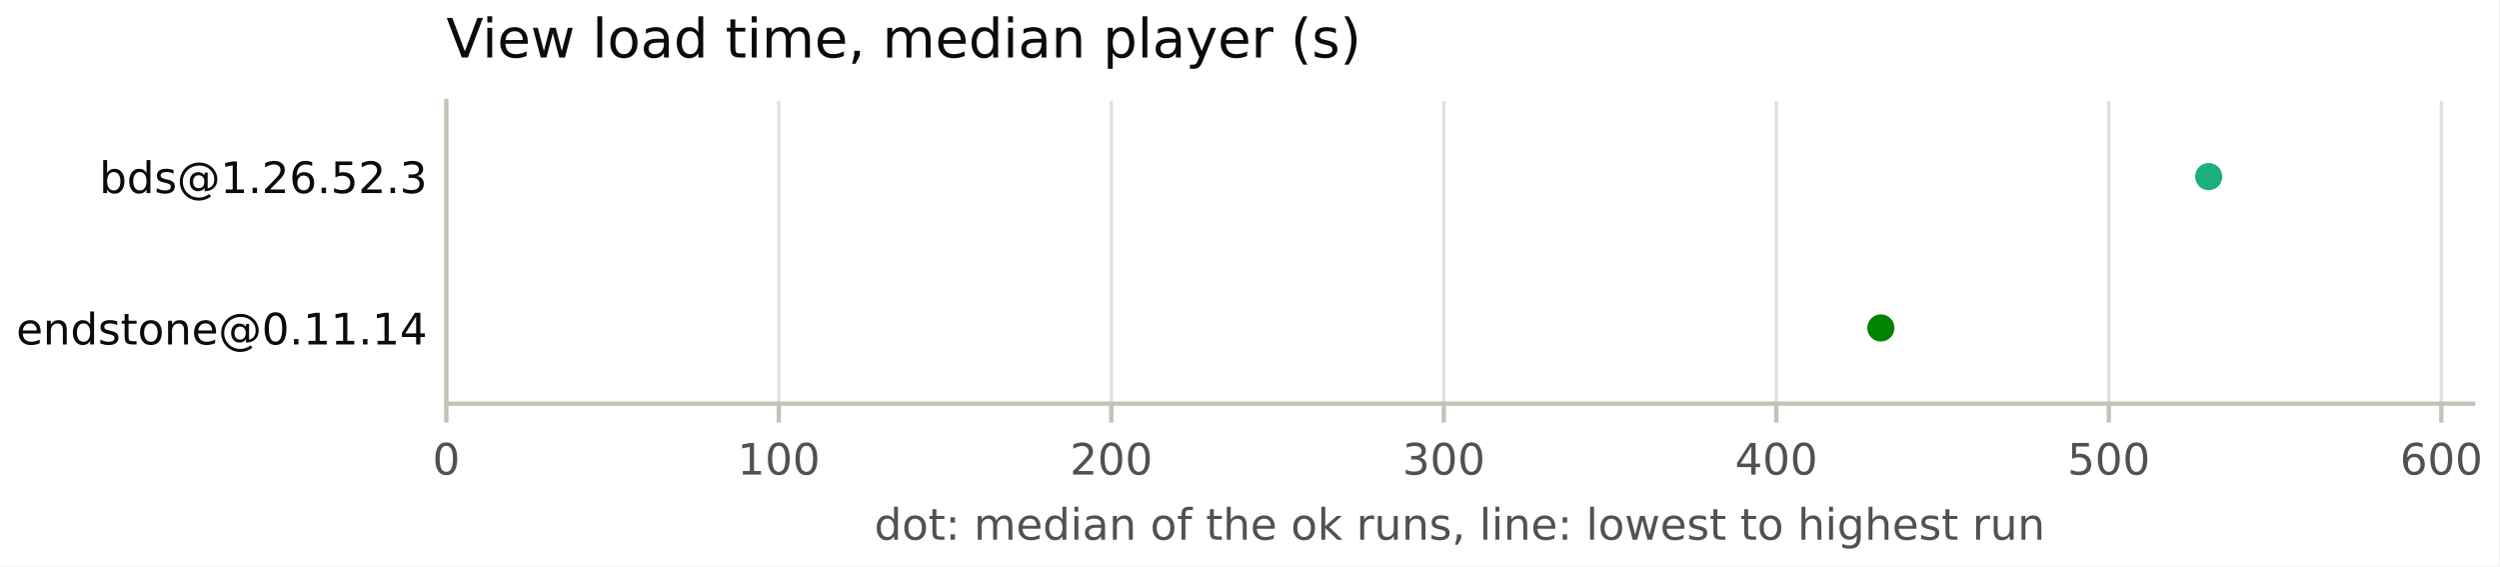
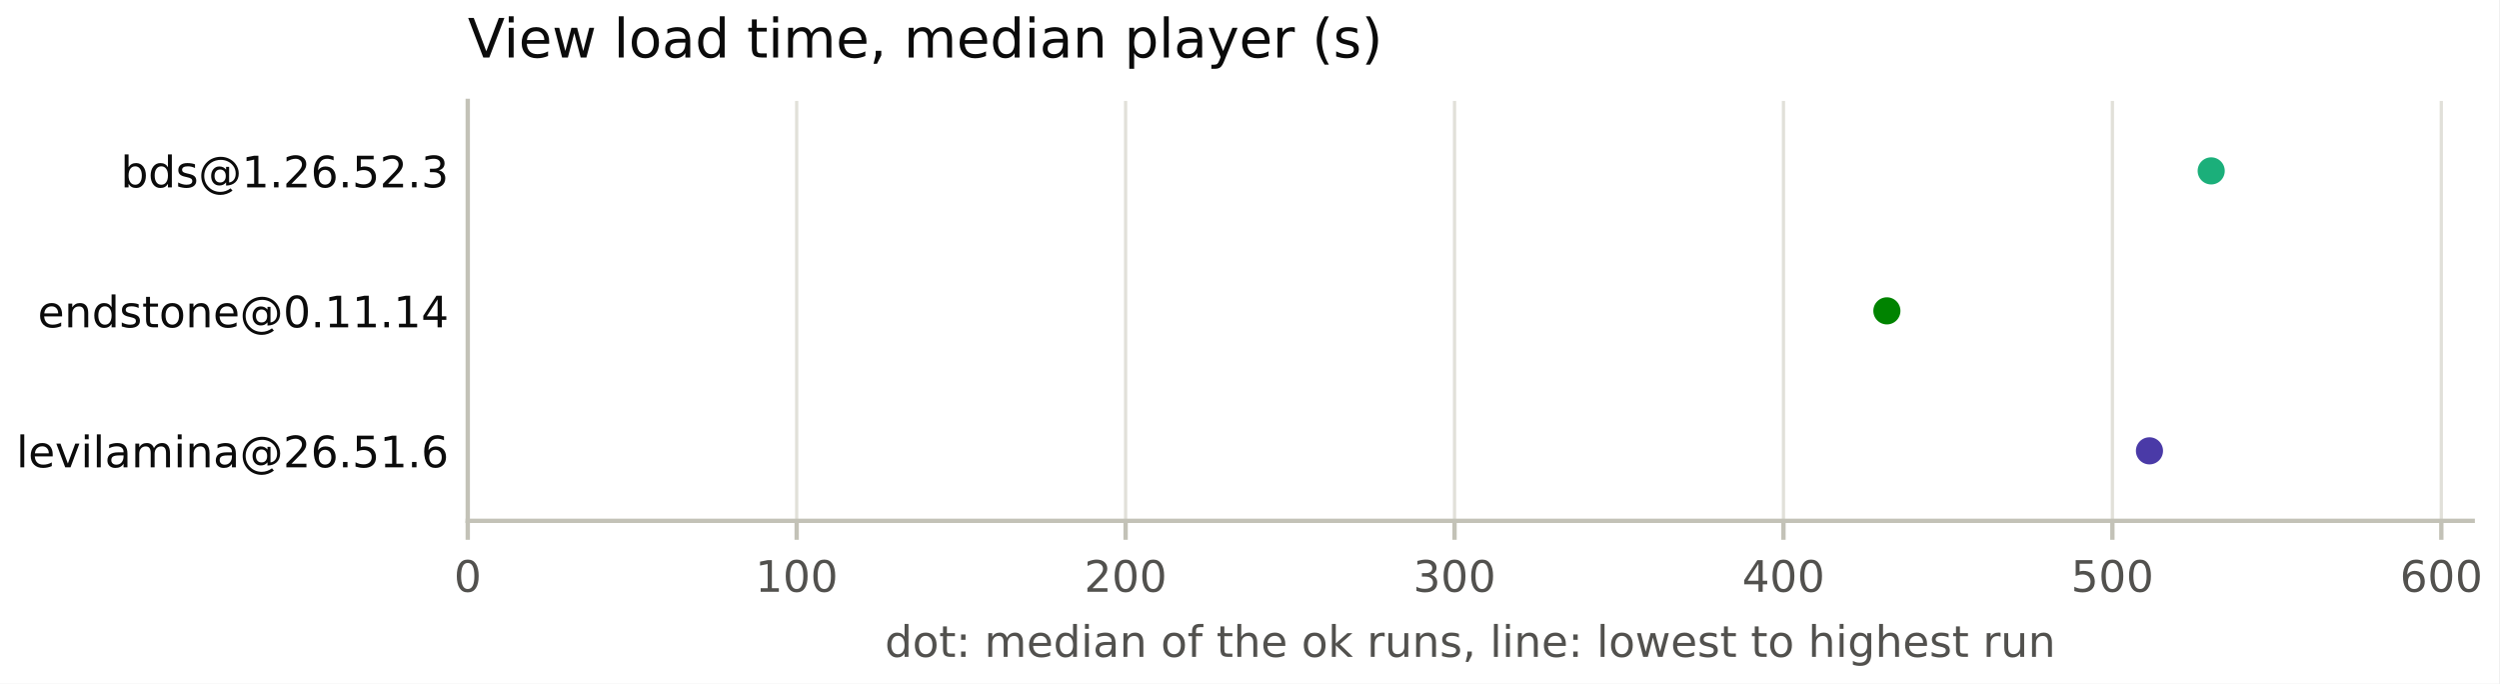
- <svg xmlns="http://www.w3.org/2000/svg" xmlns:xlink="http://www.w3.org/1999/xlink" width="460.8pt" height="104.4pt" viewBox="0 0 460.8 104.4" version="1.1">
+ <svg xmlns="http://www.w3.org/2000/svg" xmlns:xlink="http://www.w3.org/1999/xlink" width="460.8pt" height="126pt" viewBox="0 0 460.8 126" version="1.1">
  <defs>
    <style type="text/css">*{stroke-linejoin: round; stroke-linecap: butt}</style>
  </defs>
  <g id="figure_1">
    <g id="patch_1">
-       <path d="M 0 104.4  L 460.8 104.4  L 460.8 0  L 0 0  z " style="fill: #ffffff" />
+       <path d="M 0 126  L 460.8 126  L 460.8 0  L 0 0  z " style="fill: #ffffff" />
    </g>
    <g id="axes_1">
      <g id="patch_2">
-         <path d="M 82.298 74.399  L 456.016 74.399  L 456.016 18.599  L 82.298 18.599  z " style="fill: #ffffff" />
+         <path d="M 86.25 95.999  L 455.954 95.999  L 455.954 18.599  L 86.25 18.599  z " style="fill: #ffffff" />
      </g>
      <g id="matplotlib.axis_1">
        <g id="xtick_1">
          <g id="line2d_1">
-             <path d="M 82.298 74.399  L 82.298 18.599  " clip-path="url(#p7b4817f19c)" style="fill: none; stroke: #e1e0d9; stroke-width: 0.6; stroke-linecap: square" />
+             <path d="M 86.25 95.999  L 86.25 18.599  " clip-path="url(#pdea20d0047)" style="fill: none; stroke: #e1e0d9; stroke-width: 0.6; stroke-linecap: square" />
          </g>
          <g id="line2d_2">
            <defs>
-               <path id="m34ba4393cf" d="M 0 0  L 0 3.5  " style="stroke: #c3c2b7; stroke-width: 0.8" />
+               <path id="m05ff8494df" d="M 0 0  L 0 3.5  " style="stroke: #c3c2b7; stroke-width: 0.8" />
            </defs>
            <g>
-               <use xlink:href="#m34ba4393cf" x="82.298" y="74.399" style="fill: #c3c2b7; stroke: #c3c2b7; stroke-width: 0.8" />
+               <use xlink:href="#m05ff8494df" x="86.25" y="95.999" style="fill: #c3c2b7; stroke: #c3c2b7; stroke-width: 0.8" />
            </g>
          </g>
          <g id="text_1">
-             <g style="fill: #52514e" transform="translate(79.75274 87.47726) scale(0.08 -0.08)">
+             <g style="fill: #52514e" transform="translate(83.70524 109.0773) scale(0.08 -0.08)">
              <defs>
                <path id="DejaVuSans-13" d="M 2034 4250  Q 1547 4250 1301 3770  Q 1056 3291 1056 2328  Q 1056 1369 1301 889  Q 1547 409 2034 409  Q 2525 409 2770 889  Q 3016 1369 3016 2328  Q 3016 3291 2770 3770  Q 2525 4250 2034 4250  z M 2034 4750  Q 2819 4750 3233 4129  Q 3647 3509 3647 2328  Q 3647 1150 3233 529  Q 2819 -91 2034 -91  Q 1250 -91 836 529  Q 422 1150 422 2328  Q 422 3509 836 4129  Q 1250 4750 2034 4750  z " transform="scale(0.015625)" />
              </defs>
              <use xlink:href="#DejaVuSans-13" />
            </g>
          </g>
        </g>
        <g id="xtick_2">
          <g id="line2d_3">
-             <path d="M 143.609 74.399  L 143.609 18.599  " clip-path="url(#p7b4817f19c)" style="fill: none; stroke: #e1e0d9; stroke-width: 0.6; stroke-linecap: square" />
+             <path d="M 146.903 95.999  L 146.903 18.599  " clip-path="url(#pdea20d0047)" style="fill: none; stroke: #e1e0d9; stroke-width: 0.6; stroke-linecap: square" />
          </g>
          <g id="line2d_4">
            <g>
-               <use xlink:href="#m34ba4393cf" x="143.609" y="74.399" style="fill: #c3c2b7; stroke: #c3c2b7; stroke-width: 0.8" />
+               <use xlink:href="#m05ff8494df" x="146.903" y="95.999" style="fill: #c3c2b7; stroke: #c3c2b7; stroke-width: 0.8" />
            </g>
          </g>
          <g id="text_2">
-             <g style="fill: #52514e" transform="translate(135.9739 87.47726) scale(0.08 -0.08)">
+             <g style="fill: #52514e" transform="translate(139.2677 109.0773) scale(0.08 -0.08)">
              <defs>
                <path id="DejaVuSans-14" d="M 794 531  L 1825 531  L 1825 4091  L 703 3866  L 703 4441  L 1819 4666  L 2450 4666  L 2450 531  L 3481 531  L 3481 0  L 794 0  L 794 531  z " transform="scale(0.015625)" />
              </defs>
              <use xlink:href="#DejaVuSans-14" />
              <use xlink:href="#DejaVuSans-13" transform="translate(63.625 0)" />
              <use xlink:href="#DejaVuSans-13" transform="translate(127.25 0)" />
            </g>
          </g>
        </g>
        <g id="xtick_3">
          <g id="line2d_5">
-             <path d="M 204.92 74.399  L 204.92 18.599  " clip-path="url(#p7b4817f19c)" style="fill: none; stroke: #e1e0d9; stroke-width: 0.6; stroke-linecap: square" />
+             <path d="M 207.555 95.999  L 207.555 18.599  " clip-path="url(#pdea20d0047)" style="fill: none; stroke: #e1e0d9; stroke-width: 0.6; stroke-linecap: square" />
          </g>
          <g id="line2d_6">
            <g>
-               <use xlink:href="#m34ba4393cf" x="204.92" y="74.399" style="fill: #c3c2b7; stroke: #c3c2b7; stroke-width: 0.8" />
+               <use xlink:href="#m05ff8494df" x="207.555" y="95.999" style="fill: #c3c2b7; stroke: #c3c2b7; stroke-width: 0.8" />
            </g>
          </g>
          <g id="text_3">
-             <g style="fill: #52514e" transform="translate(197.2851 87.47726) scale(0.08 -0.08)">
+             <g style="fill: #52514e" transform="translate(199.9202 109.0773) scale(0.08 -0.08)">
              <defs>
                <path id="DejaVuSans-15" d="M 1228 531  L 3431 531  L 3431 0  L 469 0  L 469 531  Q 828 903 1448 1529  Q 2069 2156 2228 2338  Q 2531 2678 2651 2914  Q 2772 3150 2772 3378  Q 2772 3750 2511 3984  Q 2250 4219 1831 4219  Q 1534 4219 1204 4116  Q 875 4013 500 3803  L 500 4441  Q 881 4594 1212 4672  Q 1544 4750 1819 4750  Q 2544 4750 2975 4387  Q 3406 4025 3406 3419  Q 3406 3131 3298 2873  Q 3191 2616 2906 2266  Q 2828 2175 2409 1742  Q 1991 1309 1228 531  z " transform="scale(0.015625)" />
              </defs>
              <use xlink:href="#DejaVuSans-15" />
              <use xlink:href="#DejaVuSans-13" transform="translate(63.625 0)" />
              <use xlink:href="#DejaVuSans-13" transform="translate(127.25 0)" />
            </g>
          </g>
        </g>
        <g id="xtick_4">
          <g id="line2d_7">
-             <path d="M 266.231 74.399  L 266.231 18.599  " clip-path="url(#p7b4817f19c)" style="fill: none; stroke: #e1e0d9; stroke-width: 0.6; stroke-linecap: square" />
+             <path d="M 268.208 95.999  L 268.208 18.599  " clip-path="url(#pdea20d0047)" style="fill: none; stroke: #e1e0d9; stroke-width: 0.6; stroke-linecap: square" />
          </g>
          <g id="line2d_8">
            <g>
-               <use xlink:href="#m34ba4393cf" x="266.231" y="74.399" style="fill: #c3c2b7; stroke: #c3c2b7; stroke-width: 0.8" />
+               <use xlink:href="#m05ff8494df" x="268.208" y="95.999" style="fill: #c3c2b7; stroke: #c3c2b7; stroke-width: 0.8" />
            </g>
          </g>
          <g id="text_4">
-             <g style="fill: #52514e" transform="translate(258.5963 87.47726) scale(0.08 -0.08)">
+             <g style="fill: #52514e" transform="translate(260.5727 109.0773) scale(0.08 -0.08)">
              <defs>
                <path id="DejaVuSans-16" d="M 2597 2516  Q 3050 2419 3304 2112  Q 3559 1806 3559 1356  Q 3559 666 3084 287  Q 2609 -91 1734 -91  Q 1441 -91 1130 -33  Q 819 25 488 141  L 488 750  Q 750 597 1062 519  Q 1375 441 1716 441  Q 2309 441 2620 675  Q 2931 909 2931 1356  Q 2931 1769 2642 2001  Q 2353 2234 1838 2234  L 1294 2234  L 1294 2753  L 1863 2753  Q 2328 2753 2575 2939  Q 2822 3125 2822 3475  Q 2822 3834 2567 4026  Q 2313 4219 1838 4219  Q 1578 4219 1281 4162  Q 984 4106 628 3988  L 628 4550  Q 988 4650 1302 4700  Q 1616 4750 1894 4750  Q 2613 4750 3031 4423  Q 3450 4097 3450 3541  Q 3450 3153 3228 2886  Q 3006 2619 2597 2516  z " transform="scale(0.015625)" />
              </defs>
              <use xlink:href="#DejaVuSans-16" />
              <use xlink:href="#DejaVuSans-13" transform="translate(63.625 0)" />
              <use xlink:href="#DejaVuSans-13" transform="translate(127.25 0)" />
            </g>
          </g>
        </g>
        <g id="xtick_5">
          <g id="line2d_9">
-             <path d="M 327.543 74.399  L 327.543 18.599  " clip-path="url(#p7b4817f19c)" style="fill: none; stroke: #e1e0d9; stroke-width: 0.6; stroke-linecap: square" />
+             <path d="M 328.86 95.999  L 328.86 18.599  " clip-path="url(#pdea20d0047)" style="fill: none; stroke: #e1e0d9; stroke-width: 0.6; stroke-linecap: square" />
          </g>
          <g id="line2d_10">
            <g>
-               <use xlink:href="#m34ba4393cf" x="327.543" y="74.399" style="fill: #c3c2b7; stroke: #c3c2b7; stroke-width: 0.8" />
+               <use xlink:href="#m05ff8494df" x="328.86" y="95.999" style="fill: #c3c2b7; stroke: #c3c2b7; stroke-width: 0.8" />
            </g>
          </g>
          <g id="text_5">
-             <g style="fill: #52514e" transform="translate(319.9075 87.47726) scale(0.08 -0.08)">
+             <g style="fill: #52514e" transform="translate(321.2251 109.0773) scale(0.08 -0.08)">
              <defs>
                <path id="DejaVuSans-17" d="M 2419 4116  L 825 1625  L 2419 1625  L 2419 4116  z M 2253 4666  L 3047 4666  L 3047 1625  L 3713 1625  L 3713 1100  L 3047 1100  L 3047 0  L 2419 0  L 2419 1100  L 313 1100  L 313 1709  L 2253 4666  z " transform="scale(0.015625)" />
              </defs>
              <use xlink:href="#DejaVuSans-17" />
              <use xlink:href="#DejaVuSans-13" transform="translate(63.625 0)" />
              <use xlink:href="#DejaVuSans-13" transform="translate(127.25 0)" />
            </g>
          </g>
        </g>
        <g id="xtick_6">
          <g id="line2d_11">
-             <path d="M 388.854 74.399  L 388.854 18.599  " clip-path="url(#p7b4817f19c)" style="fill: none; stroke: #e1e0d9; stroke-width: 0.6; stroke-linecap: square" />
+             <path d="M 389.513 95.999  L 389.513 18.599  " clip-path="url(#pdea20d0047)" style="fill: none; stroke: #e1e0d9; stroke-width: 0.6; stroke-linecap: square" />
          </g>
          <g id="line2d_12">
            <g>
-               <use xlink:href="#m34ba4393cf" x="388.854" y="74.399" style="fill: #c3c2b7; stroke: #c3c2b7; stroke-width: 0.8" />
+               <use xlink:href="#m05ff8494df" x="389.513" y="95.999" style="fill: #c3c2b7; stroke: #c3c2b7; stroke-width: 0.8" />
            </g>
          </g>
          <g id="text_6">
-             <g style="fill: #52514e" transform="translate(381.2187 87.47726) scale(0.08 -0.08)">
+             <g style="fill: #52514e" transform="translate(381.8776 109.0773) scale(0.08 -0.08)">
              <defs>
                <path id="DejaVuSans-18" d="M 691 4666  L 3169 4666  L 3169 4134  L 1269 4134  L 1269 2991  Q 1406 3038 1543 3061  Q 1681 3084 1819 3084  Q 2600 3084 3056 2656  Q 3513 2228 3513 1497  Q 3513 744 3044 326  Q 2575 -91 1722 -91  Q 1428 -91 1123 -41  Q 819 9 494 109  L 494 744  Q 775 591 1075 516  Q 1375 441 1709 441  Q 2250 441 2565 725  Q 2881 1009 2881 1497  Q 2881 1984 2565 2268  Q 2250 2553 1709 2553  Q 1456 2553 1204 2497  Q 953 2441 691 2322  L 691 4666  z " transform="scale(0.015625)" />
              </defs>
              <use xlink:href="#DejaVuSans-18" />
              <use xlink:href="#DejaVuSans-13" transform="translate(63.625 0)" />
              <use xlink:href="#DejaVuSans-13" transform="translate(127.25 0)" />
            </g>
          </g>
        </g>
        <g id="xtick_7">
          <g id="line2d_13">
-             <path d="M 450.165 74.399  L 450.165 18.599  " clip-path="url(#p7b4817f19c)" style="fill: none; stroke: #e1e0d9; stroke-width: 0.6; stroke-linecap: square" />
+             <path d="M 450.165 95.999  L 450.165 18.599  " clip-path="url(#pdea20d0047)" style="fill: none; stroke: #e1e0d9; stroke-width: 0.6; stroke-linecap: square" />
          </g>
          <g id="line2d_14">
            <g>
-               <use xlink:href="#m34ba4393cf" x="450.165" y="74.399" style="fill: #c3c2b7; stroke: #c3c2b7; stroke-width: 0.8" />
+               <use xlink:href="#m05ff8494df" x="450.165" y="95.999" style="fill: #c3c2b7; stroke: #c3c2b7; stroke-width: 0.8" />
            </g>
          </g>
          <g id="text_7">
-             <g style="fill: #52514e" transform="translate(442.5299 87.47726) scale(0.08 -0.08)">
+             <g style="fill: #52514e" transform="translate(442.5301 109.0773) scale(0.08 -0.08)">
              <defs>
                <path id="DejaVuSans-19" d="M 2113 2584  Q 1688 2584 1439 2293  Q 1191 2003 1191 1497  Q 1191 994 1439 701  Q 1688 409 2113 409  Q 2538 409 2786 701  Q 3034 994 3034 1497  Q 3034 2003 2786 2293  Q 2538 2584 2113 2584  z M 3366 4563  L 3366 3988  Q 3128 4100 2886 4159  Q 2644 4219 2406 4219  Q 1781 4219 1451 3797  Q 1122 3375 1075 2522  Q 1259 2794 1537 2939  Q 1816 3084 2150 3084  Q 2853 3084 3261 2657  Q 3669 2231 3669 1497  Q 3669 778 3244 343  Q 2819 -91 2113 -91  Q 1303 -91 875 529  Q 447 1150 447 2328  Q 447 3434 972 4092  Q 1497 4750 2381 4750  Q 2619 4750 2861 4703  Q 3103 4656 3366 4563  z " transform="scale(0.015625)" />
              </defs>
              <use xlink:href="#DejaVuSans-19" />
              <use xlink:href="#DejaVuSans-13" transform="translate(63.625 0)" />
              <use xlink:href="#DejaVuSans-13" transform="translate(127.25 0)" />
            </g>
          </g>
        </g>
        <g id="text_8">
-           <g style="fill: #52514e" transform="translate(161.2214 99.47789) scale(0.08 -0.08)">
+           <g style="fill: #52514e" transform="translate(163.1663 121.0779) scale(0.08 -0.08)">
            <defs>
              <path id="DejaVuSans-47" d="M 2906 2969  L 2906 4863  L 3481 4863  L 3481 0  L 2906 0  L 2906 525  Q 2725 213 2448 61  Q 2172 -91 1784 -91  Q 1150 -91 751 415  Q 353 922 353 1747  Q 353 2572 751 3078  Q 1150 3584 1784 3584  Q 2172 3584 2448 3432  Q 2725 3281 2906 2969  z M 947 1747  Q 947 1113 1208 752  Q 1469 391 1925 391  Q 2381 391 2643 752  Q 2906 1113 2906 1747  Q 2906 2381 2643 2742  Q 2381 3103 1925 3103  Q 1469 3103 1208 2742  Q 947 2381 947 1747  z " transform="scale(0.015625)" />
              <path id="DejaVuSans-52" d="M 1959 3097  Q 1497 3097 1228 2736  Q 959 2375 959 1747  Q 959 1119 1226 758  Q 1494 397 1959 397  Q 2419 397 2687 759  Q 2956 1122 2956 1747  Q 2956 2369 2687 2733  Q 2419 3097 1959 3097  z M 1959 3584  Q 2709 3584 3137 3096  Q 3566 2609 3566 1747  Q 3566 888 3137 398  Q 2709 -91 1959 -91  Q 1206 -91 779 398  Q 353 888 353 1747  Q 353 2609 779 3096  Q 1206 3584 1959 3584  z " transform="scale(0.015625)" />
              <path id="DejaVuSans-57" d="M 1172 4494  L 1172 3500  L 2356 3500  L 2356 3053  L 1172 3053  L 1172 1153  Q 1172 725 1289 603  Q 1406 481 1766 481  L 2356 481  L 2356 0  L 1766 0  Q 1100 0 847 248  Q 594 497 594 1153  L 594 3053  L 172 3053  L 172 3500  L 594 3500  L 594 4494  L 1172 4494  z " transform="scale(0.015625)" />
              <path id="DejaVuSans-1d" d="M 750 794  L 1409 794  L 1409 0  L 750 0  L 750 794  z M 750 3309  L 1409 3309  L 1409 2516  L 750 2516  L 750 3309  z " transform="scale(0.015625)" />
              <path id="DejaVuSans-3" transform="scale(0.015625)" />
              <path id="DejaVuSans-50" d="M 3328 2828  Q 3544 3216 3844 3400  Q 4144 3584 4550 3584  Q 5097 3584 5394 3201  Q 5691 2819 5691 2113  L 5691 0  L 5113 0  L 5113 2094  Q 5113 2597 4934 2840  Q 4756 3084 4391 3084  Q 3944 3084 3684 2787  Q 3425 2491 3425 1978  L 3425 0  L 2847 0  L 2847 2094  Q 2847 2600 2669 2842  Q 2491 3084 2119 3084  Q 1678 3084 1418 2786  Q 1159 2488 1159 1978  L 1159 0  L 581 0  L 581 3500  L 1159 3500  L 1159 2956  Q 1356 3278 1631 3431  Q 1906 3584 2284 3584  Q 2666 3584 2933 3390  Q 3200 3197 3328 2828  z " transform="scale(0.015625)" />
              <path id="DejaVuSans-48" d="M 3597 1894  L 3597 1613  L 953 1613  Q 991 1019 1311 708  Q 1631 397 2203 397  Q 2534 397 2845 478  Q 3156 559 3463 722  L 3463 178  Q 3153 47 2828 -22  Q 2503 -91 2169 -91  Q 1331 -91 842 396  Q 353 884 353 1716  Q 353 2575 817 3079  Q 1281 3584 2069 3584  Q 2775 3584 3186 3129  Q 3597 2675 3597 1894  z M 3022 2063  Q 3016 2534 2758 2815  Q 2500 3097 2075 3097  Q 1594 3097 1305 2825  Q 1016 2553 972 2059  L 3022 2063  z " transform="scale(0.015625)" />
              <path id="DejaVuSans-4c" d="M 603 3500  L 1178 3500  L 1178 0  L 603 0  L 603 3500  z M 603 4863  L 1178 4863  L 1178 4134  L 603 4134  L 603 4863  z " transform="scale(0.015625)" />
              <path id="DejaVuSans-44" d="M 2194 1759  Q 1497 1759 1228 1600  Q 959 1441 959 1056  Q 959 750 1161 570  Q 1363 391 1709 391  Q 2188 391 2477 730  Q 2766 1069 2766 1631  L 2766 1759  L 2194 1759  z M 3341 1997  L 3341 0  L 2766 0  L 2766 531  Q 2569 213 2275 61  Q 1981 -91 1556 -91  Q 1019 -91 701 211  Q 384 513 384 1019  Q 384 1609 779 1909  Q 1175 2209 1959 2209  L 2766 2209  L 2766 2266  Q 2766 2663 2505 2880  Q 2244 3097 1772 3097  Q 1472 3097 1187 3025  Q 903 2953 641 2809  L 641 3341  Q 956 3463 1253 3523  Q 1550 3584 1831 3584  Q 2591 3584 2966 3190  Q 3341 2797 3341 1997  z " transform="scale(0.015625)" />
              <path id="DejaVuSans-51" d="M 3513 2113  L 3513 0  L 2938 0  L 2938 2094  Q 2938 2591 2744 2837  Q 2550 3084 2163 3084  Q 1697 3084 1428 2787  Q 1159 2491 1159 1978  L 1159 0  L 581 0  L 581 3500  L 1159 3500  L 1159 2956  Q 1366 3272 1645 3428  Q 1925 3584 2291 3584  Q 2894 3584 3203 3211  Q 3513 2838 3513 2113  z " transform="scale(0.015625)" />
              <path id="DejaVuSans-49" d="M 2375 4863  L 2375 4384  L 1825 4384  Q 1516 4384 1395 4259  Q 1275 4134 1275 3809  L 1275 3500  L 2222 3500  L 2222 3053  L 1275 3053  L 1275 0  L 697 0  L 697 3053  L 147 3053  L 147 3500  L 697 3500  L 697 3744  Q 697 4328 969 4595  Q 1241 4863 1831 4863  L 2375 4863  z " transform="scale(0.015625)" />
              <path id="DejaVuSans-4b" d="M 3513 2113  L 3513 0  L 2938 0  L 2938 2094  Q 2938 2591 2744 2837  Q 2550 3084 2163 3084  Q 1697 3084 1428 2787  Q 1159 2491 1159 1978  L 1159 0  L 581 0  L 581 4863  L 1159 4863  L 1159 2956  Q 1366 3272 1645 3428  Q 1925 3584 2291 3584  Q 2894 3584 3203 3211  Q 3513 2838 3513 2113  z " transform="scale(0.015625)" />
              <path id="DejaVuSans-4e" d="M 581 4863  L 1159 4863  L 1159 1991  L 2875 3500  L 3609 3500  L 1753 1863  L 3688 0  L 2938 0  L 1159 1709  L 1159 0  L 581 0  L 581 4863  z " transform="scale(0.015625)" />
              <path id="DejaVuSans-55" d="M 2631 2963  Q 2534 3019 2420 3045  Q 2306 3072 2169 3072  Q 1681 3072 1420 2755  Q 1159 2438 1159 1844  L 1159 0  L 581 0  L 581 3500  L 1159 3500  L 1159 2956  Q 1341 3275 1631 3429  Q 1922 3584 2338 3584  Q 2397 3584 2469 3576  Q 2541 3569 2628 3553  L 2631 2963  z " transform="scale(0.015625)" />
              <path id="DejaVuSans-58" d="M 544 1381  L 544 3500  L 1119 3500  L 1119 1403  Q 1119 906 1312 657  Q 1506 409 1894 409  Q 2359 409 2629 706  Q 2900 1003 2900 1516  L 2900 3500  L 3475 3500  L 3475 0  L 2900 0  L 2900 538  Q 2691 219 2414 64  Q 2138 -91 1772 -91  Q 1169 -91 856 284  Q 544 659 544 1381  z M 1991 3584  L 1991 3584  z " transform="scale(0.015625)" />
              <path id="DejaVuSans-56" d="M 2834 3397  L 2834 2853  Q 2591 2978 2328 3040  Q 2066 3103 1784 3103  Q 1356 3103 1142 2972  Q 928 2841 928 2578  Q 928 2378 1081 2264  Q 1234 2150 1697 2047  L 1894 2003  Q 2506 1872 2764 1633  Q 3022 1394 3022 966  Q 3022 478 2636 193  Q 2250 -91 1575 -91  Q 1294 -91 989 -36  Q 684 19 347 128  L 347 722  Q 666 556 975 473  Q 1284 391 1588 391  Q 1994 391 2212 530  Q 2431 669 2431 922  Q 2431 1156 2273 1281  Q 2116 1406 1581 1522  L 1381 1569  Q 847 1681 609 1914  Q 372 2147 372 2553  Q 372 3047 722 3315  Q 1072 3584 1716 3584  Q 2034 3584 2315 3537  Q 2597 3491 2834 3397  z " transform="scale(0.015625)" />
              <path id="DejaVuSans-f" d="M 750 794  L 1409 794  L 1409 256  L 897 -744  L 494 -744  L 750 256  L 750 794  z " transform="scale(0.015625)" />
              <path id="DejaVuSans-4f" d="M 603 4863  L 1178 4863  L 1178 0  L 603 0  L 603 4863  z " transform="scale(0.015625)" />
              <path id="DejaVuSans-5a" d="M 269 3500  L 844 3500  L 1563 769  L 2278 3500  L 2956 3500  L 3675 769  L 4391 3500  L 4966 3500  L 4050 0  L 3372 0  L 2619 2869  L 1863 0  L 1184 0  L 269 3500  z " transform="scale(0.015625)" />
              <path id="DejaVuSans-4a" d="M 2906 1791  Q 2906 2416 2648 2759  Q 2391 3103 1925 3103  Q 1463 3103 1205 2759  Q 947 2416 947 1791  Q 947 1169 1205 825  Q 1463 481 1925 481  Q 2391 481 2648 825  Q 2906 1169 2906 1791  z M 3481 434  Q 3481 -459 3084 -895  Q 2688 -1331 1869 -1331  Q 1566 -1331 1297 -1286  Q 1028 -1241 775 -1147  L 775 -588  Q 1028 -725 1275 -790  Q 1522 -856 1778 -856  Q 2344 -856 2625 -561  Q 2906 -266 2906 331  L 2906 616  Q 2728 306 2450 153  Q 2172 0 1784 0  Q 1141 0 747 490  Q 353 981 353 1791  Q 353 2603 747 3093  Q 1141 3584 1784 3584  Q 2172 3584 2450 3431  Q 2728 3278 2906 2969  L 2906 3500  L 3481 3500  L 3481 434  z " transform="scale(0.015625)" />
            </defs>
            <use xlink:href="#DejaVuSans-47" />
            <use xlink:href="#DejaVuSans-52" transform="translate(63.48438 0)" />
            <use xlink:href="#DejaVuSans-57" transform="translate(124.6719 0)" />
            <use xlink:href="#DejaVuSans-1d" transform="translate(163.875 0)" />
            <use xlink:href="#DejaVuSans-3" transform="translate(197.5625 0)" />
            <use xlink:href="#DejaVuSans-50" transform="translate(229.3438 0)" />
            <use xlink:href="#DejaVuSans-48" transform="translate(326.75 0)" />
            <use xlink:href="#DejaVuSans-47" transform="translate(388.2812 0)" />
            <use xlink:href="#DejaVuSans-4c" transform="translate(451.7656 0)" />
            <use xlink:href="#DejaVuSans-44" transform="translate(479.5469 0)" />
            <use xlink:href="#DejaVuSans-51" transform="translate(540.8281 0)" />
            <use xlink:href="#DejaVuSans-3" transform="translate(604.2031 0)" />
            <use xlink:href="#DejaVuSans-52" transform="translate(635.9844 0)" />
            <use xlink:href="#DejaVuSans-49" transform="translate(697.1719 0)" />
            <use xlink:href="#DejaVuSans-3" transform="translate(732.375 0)" />
            <use xlink:href="#DejaVuSans-57" transform="translate(764.1562 0)" />
            <use xlink:href="#DejaVuSans-4b" transform="translate(803.3594 0)" />
            <use xlink:href="#DejaVuSans-48" transform="translate(866.7344 0)" />
            <use xlink:href="#DejaVuSans-3" transform="translate(928.2656 0)" />
            <use xlink:href="#DejaVuSans-52" transform="translate(960.0469 0)" />
            <use xlink:href="#DejaVuSans-4e" transform="translate(1021.234 0)" />
            <use xlink:href="#DejaVuSans-3" transform="translate(1079.141 0)" />
            <use xlink:href="#DejaVuSans-55" transform="translate(1110.922 0)" />
            <use xlink:href="#DejaVuSans-58" transform="translate(1152.031 0)" />
            <use xlink:href="#DejaVuSans-51" transform="translate(1215.406 0)" />
            <use xlink:href="#DejaVuSans-56" transform="translate(1278.781 0)" />
            <use xlink:href="#DejaVuSans-f" transform="translate(1330.875 0)" />
            <use xlink:href="#DejaVuSans-3" transform="translate(1362.656 0)" />
            <use xlink:href="#DejaVuSans-4f" transform="translate(1394.438 0)" />
            <use xlink:href="#DejaVuSans-4c" transform="translate(1422.219 0)" />
            <use xlink:href="#DejaVuSans-51" transform="translate(1450 0)" />
            <use xlink:href="#DejaVuSans-48" transform="translate(1513.375 0)" />
            <use xlink:href="#DejaVuSans-1d" transform="translate(1574.906 0)" />
            <use xlink:href="#DejaVuSans-3" transform="translate(1608.594 0)" />
            <use xlink:href="#DejaVuSans-4f" transform="translate(1640.375 0)" />
            <use xlink:href="#DejaVuSans-52" transform="translate(1668.156 0)" />
            <use xlink:href="#DejaVuSans-5a" transform="translate(1729.344 0)" />
            <use xlink:href="#DejaVuSans-48" transform="translate(1811.125 0)" />
            <use xlink:href="#DejaVuSans-56" transform="translate(1872.656 0)" />
            <use xlink:href="#DejaVuSans-57" transform="translate(1924.75 0)" />
            <use xlink:href="#DejaVuSans-3" transform="translate(1963.953 0)" />
            <use xlink:href="#DejaVuSans-57" transform="translate(1995.734 0)" />
            <use xlink:href="#DejaVuSans-52" transform="translate(2034.938 0)" />
            <use xlink:href="#DejaVuSans-3" transform="translate(2096.125 0)" />
            <use xlink:href="#DejaVuSans-4b" transform="translate(2127.906 0)" />
            <use xlink:href="#DejaVuSans-4c" transform="translate(2191.281 0)" />
            <use xlink:href="#DejaVuSans-4a" transform="translate(2219.062 0)" />
            <use xlink:href="#DejaVuSans-4b" transform="translate(2282.547 0)" />
            <use xlink:href="#DejaVuSans-48" transform="translate(2345.922 0)" />
            <use xlink:href="#DejaVuSans-56" transform="translate(2407.453 0)" />
            <use xlink:href="#DejaVuSans-57" transform="translate(2459.547 0)" />
            <use xlink:href="#DejaVuSans-3" transform="translate(2498.75 0)" />
            <use xlink:href="#DejaVuSans-55" transform="translate(2530.531 0)" />
            <use xlink:href="#DejaVuSans-58" transform="translate(2571.641 0)" />
            <use xlink:href="#DejaVuSans-51" transform="translate(2635.016 0)" />
          </g>
        </g>
      </g>
      <g id="matplotlib.axis_2">
        <g id="ytick_1">
          <g id="line2d_15" />
          <g id="text_9">
-             <g style="fill: #0b0b0b" transform="translate(18.30524 35.58817) scale(0.08 -0.08)">
+             <g style="fill: #0b0b0b" transform="translate(22.25774 34.53813) scale(0.08 -0.08)">
              <defs>
                <path id="DejaVuSans-45" d="M 3116 1747  Q 3116 2381 2855 2742  Q 2594 3103 2138 3103  Q 1681 3103 1420 2742  Q 1159 2381 1159 1747  Q 1159 1113 1420 752  Q 1681 391 2138 391  Q 2594 391 2855 752  Q 3116 1113 3116 1747  z M 1159 2969  Q 1341 3281 1617 3432  Q 1894 3584 2278 3584  Q 2916 3584 3314 3078  Q 3713 2572 3713 1747  Q 3713 922 3314 415  Q 2916 -91 2278 -91  Q 1894 -91 1617 61  Q 1341 213 1159 525  L 1159 0  L 581 0  L 581 4863  L 1159 4863  L 1159 2969  z " transform="scale(0.015625)" />
                <path id="DejaVuSans-23" d="M 2381 1678  Q 2381 1231 2603 976  Q 2825 722 3213 722  Q 3597 722 3817 978  Q 4038 1234 4038 1678  Q 4038 2116 3813 2373  Q 3588 2631 3206 2631  Q 2828 2631 2604 2375  Q 2381 2119 2381 1678  z M 4084 744  Q 3897 503 3655 389  Q 3413 275 3091 275  Q 2553 275 2217 664  Q 1881 1053 1881 1678  Q 1881 2303 2218 2693  Q 2556 3084 3091 3084  Q 3413 3084 3656 2967  Q 3900 2850 4084 2613  L 4084 3022  L 4531 3022  L 4531 722  Q 4988 791 5245 1139  Q 5503 1488 5503 2041  Q 5503 2375 5404 2669  Q 5306 2963 5106 3213  Q 4781 3622 4314 3839  Q 3847 4056 3297 4056  Q 2913 4056 2559 3954  Q 2206 3853 1906 3653  Q 1416 3334 1139 2817  Q 863 2300 863 1697  Q 863 1200 1042 765  Q 1222 331 1563 0  Q 1891 -325 2322 -495  Q 2753 -666 3244 -666  Q 3647 -666 4036 -530  Q 4425 -394 4750 -141  L 5031 -488  Q 4641 -791 4180 -952  Q 3719 -1113 3244 -1113  Q 2666 -1113 2153 -908  Q 1641 -703 1241 -313  Q 841 78 631 592  Q 422 1106 422 1697  Q 422 2266 634 2781  Q 847 3297 1241 3688  Q 1644 4084 2172 4295  Q 2700 4506 3291 4506  Q 3953 4506 4520 4234  Q 5088 3963 5472 3463  Q 5706 3156 5829 2797  Q 5953 2438 5953 2053  Q 5953 1231 5456 756  Q 4959 281 4084 263  L 4084 744  z " transform="scale(0.015625)" />
                <path id="DejaVuSans-11" d="M 684 794  L 1344 794  L 1344 0  L 684 0  L 684 794  z " transform="scale(0.015625)" />
              </defs>
              <use xlink:href="#DejaVuSans-45" />
              <use xlink:href="#DejaVuSans-47" transform="translate(63.48438 0)" />
              <use xlink:href="#DejaVuSans-56" transform="translate(126.9688 0)" />
              <use xlink:href="#DejaVuSans-23" transform="translate(179.0625 0)" />
              <use xlink:href="#DejaVuSans-14" transform="translate(279.0625 0)" />
              <use xlink:href="#DejaVuSans-11" transform="translate(342.6875 0)" />
              <use xlink:href="#DejaVuSans-15" transform="translate(374.4688 0)" />
              <use xlink:href="#DejaVuSans-19" transform="translate(438.0938 0)" />
              <use xlink:href="#DejaVuSans-11" transform="translate(501.7188 0)" />
              <use xlink:href="#DejaVuSans-18" transform="translate(533.5 0)" />
              <use xlink:href="#DejaVuSans-15" transform="translate(597.125 0)" />
              <use xlink:href="#DejaVuSans-11" transform="translate(660.75 0)" />
              <use xlink:href="#DejaVuSans-16" transform="translate(692.5312 0)" />
            </g>
          </g>
        </g>
        <g id="ytick_2">
          <g id="line2d_16" />
          <g id="text_10">
-             <g style="fill: #0b0b0b" transform="translate(3.00024 63.4884) scale(0.08 -0.08)">
+             <g style="fill: #0b0b0b" transform="translate(6.95274 60.33828) scale(0.08 -0.08)">
              <use xlink:href="#DejaVuSans-48" />
              <use xlink:href="#DejaVuSans-51" transform="translate(61.53125 0)" />
              <use xlink:href="#DejaVuSans-47" transform="translate(124.9062 0)" />
              <use xlink:href="#DejaVuSans-56" transform="translate(188.3906 0)" />
              <use xlink:href="#DejaVuSans-57" transform="translate(240.4844 0)" />
              <use xlink:href="#DejaVuSans-52" transform="translate(279.6875 0)" />
              <use xlink:href="#DejaVuSans-51" transform="translate(340.875 0)" />
              <use xlink:href="#DejaVuSans-48" transform="translate(404.25 0)" />
              <use xlink:href="#DejaVuSans-23" transform="translate(465.7812 0)" />
              <use xlink:href="#DejaVuSans-13" transform="translate(565.7812 0)" />
              <use xlink:href="#DejaVuSans-11" transform="translate(629.4062 0)" />
              <use xlink:href="#DejaVuSans-14" transform="translate(661.1875 0)" />
              <use xlink:href="#DejaVuSans-14" transform="translate(724.8125 0)" />
              <use xlink:href="#DejaVuSans-11" transform="translate(788.4375 0)" />
              <use xlink:href="#DejaVuSans-14" transform="translate(820.2188 0)" />
              <use xlink:href="#DejaVuSans-17" transform="translate(883.8438 0)" />
            </g>
          </g>
        </g>
+         <g id="ytick_3">
+           <g id="line2d_17" />
+           <g id="text_11">
+             <g style="fill: #0b0b0b" transform="translate(3.00024 86.13843) scale(0.08 -0.08)">
+               <defs>
+                 <path id="DejaVuSans-59" d="M 191 3500  L 800 3500  L 1894 563  L 2988 3500  L 3597 3500  L 2284 0  L 1503 0  L 191 3500  z " transform="scale(0.015625)" />
+               </defs>
+               <use xlink:href="#DejaVuSans-4f" />
+               <use xlink:href="#DejaVuSans-48" transform="translate(27.78125 0)" />
+               <use xlink:href="#DejaVuSans-59" transform="translate(89.3125 0)" />
+               <use xlink:href="#DejaVuSans-4c" transform="translate(148.5 0)" />
+               <use xlink:href="#DejaVuSans-4f" transform="translate(176.2812 0)" />
+               <use xlink:href="#DejaVuSans-44" transform="translate(204.0625 0)" />
+               <use xlink:href="#DejaVuSans-50" transform="translate(265.3438 0)" />
+               <use xlink:href="#DejaVuSans-4c" transform="translate(362.75 0)" />
+               <use xlink:href="#DejaVuSans-51" transform="translate(390.5312 0)" />
+               <use xlink:href="#DejaVuSans-44" transform="translate(453.9062 0)" />
+               <use xlink:href="#DejaVuSans-23" transform="translate(515.1875 0)" />
+               <use xlink:href="#DejaVuSans-15" transform="translate(615.1875 0)" />
+               <use xlink:href="#DejaVuSans-19" transform="translate(678.8125 0)" />
+               <use xlink:href="#DejaVuSans-11" transform="translate(742.4375 0)" />
+               <use xlink:href="#DejaVuSans-18" transform="translate(774.2188 0)" />
+               <use xlink:href="#DejaVuSans-14" transform="translate(837.8438 0)" />
+               <use xlink:href="#DejaVuSans-11" transform="translate(901.4688 0)" />
+               <use xlink:href="#DejaVuSans-19" transform="translate(933.25 0)" />
+             </g>
+           </g>
+         </g>
      </g>
      <g id="LineCollection_1">
-         <path d="M 407.27 32.549  L 407.27 32.549  " clip-path="url(#p7b4817f19c)" style="fill: none; stroke: #1baf7a; stroke-width: 1.5" />
-       </g>
-       <g id="line2d_17">
-         <defs>
-           <path id="m9a6f0d3e3a" d="M 0 3  C 0.796 3 1.559 2.684 2.121 2.121  C 2.684 1.559 3 0.796 3 0  C 3 -0.796 2.684 -1.559 2.121 -2.121  C 1.559 -2.684 0.796 -3 0 -3  C -0.796 -3 -1.559 -2.684 -2.121 -2.121  C -2.684 -1.559 -3 -0.796 -3 0  C -3 0.796 -2.684 1.559 -2.121 2.121  C -1.559 2.684 -0.796 3 0 3  z " style="stroke: #ffffff" />
-         </defs>
-         <g clip-path="url(#p7b4817f19c)">
-           <use xlink:href="#m9a6f0d3e3a" x="407.27" y="32.549" style="fill: #1baf7a; stroke: #ffffff" />
-         </g>
-       </g>
-       <g id="LineCollection_2">
-         <path d="M 346.819 60.449  L 346.819 60.449  " clip-path="url(#p7b4817f19c)" style="fill: none; stroke: #008300; stroke-width: 1.5" />
+         <path d="M 407.731 31.499  L 407.731 31.499  " clip-path="url(#pdea20d0047)" style="fill: none; stroke: #1baf7a; stroke-width: 1.5" />
      </g>
      <g id="line2d_18">
        <defs>
-           <path id="me58f7da94f" d="M 0 3  C 0.796 3 1.559 2.684 2.121 2.121  C 2.684 1.559 3 0.796 3 0  C 3 -0.796 2.684 -1.559 2.121 -2.121  C 1.559 -2.684 0.796 -3 0 -3  C -0.796 -3 -1.559 -2.684 -2.121 -2.121  C -2.684 -1.559 -3 -0.796 -3 0  C -3 0.796 -2.684 1.559 -2.121 2.121  C -1.559 2.684 -0.796 3 0 3  z " style="stroke: #ffffff" />
+           <path id="mf0f75edbcb" d="M 0 3  C 0.796 3 1.559 2.684 2.121 2.121  C 2.684 1.559 3 0.796 3 0  C 3 -0.796 2.684 -1.559 2.121 -2.121  C 1.559 -2.684 0.796 -3 0 -3  C -0.796 -3 -1.559 -2.684 -2.121 -2.121  C -2.684 -1.559 -3 -0.796 -3 0  C -3 0.796 -2.684 1.559 -2.121 2.121  C -1.559 2.684 -0.796 3 0 3  z " style="stroke: #ffffff" />
        </defs>
-         <g clip-path="url(#p7b4817f19c)">
-           <use xlink:href="#me58f7da94f" x="346.819" y="60.449" style="fill: #008300; stroke: #ffffff" />
+         <g clip-path="url(#pdea20d0047)">
+           <use xlink:href="#mf0f75edbcb" x="407.731" y="31.499" style="fill: #1baf7a; stroke: #ffffff" />
+         </g>
+       </g>
+       <g id="LineCollection_2">
+         <path d="M 347.93 57.299  L 347.93 57.299  " clip-path="url(#pdea20d0047)" style="fill: none; stroke: #008300; stroke-width: 1.5" />
+       </g>
+       <g id="line2d_19">
+         <defs>
+           <path id="m7d8babb66d" d="M 0 3  C 0.796 3 1.559 2.684 2.121 2.121  C 2.684 1.559 3 0.796 3 0  C 3 -0.796 2.684 -1.559 2.121 -2.121  C 1.559 -2.684 0.796 -3 0 -3  C -0.796 -3 -1.559 -2.684 -2.121 -2.121  C -2.684 -1.559 -3 -0.796 -3 0  C -3 0.796 -2.684 1.559 -2.121 2.121  C -1.559 2.684 -0.796 3 0 3  z " style="stroke: #ffffff" />
+         </defs>
+         <g clip-path="url(#pdea20d0047)">
+           <use xlink:href="#m7d8babb66d" x="347.93" y="57.299" style="fill: #008300; stroke: #ffffff" />
+         </g>
+       </g>
+       <g id="LineCollection_3">
+         <path d="M 396.347 83.099  L 396.347 83.099  " clip-path="url(#pdea20d0047)" style="fill: none; stroke: #4a3aa7; stroke-width: 1.5" />
+       </g>
+       <g id="line2d_20">
+         <defs>
+           <path id="m7fa0bee18d" d="M 0 3  C 0.796 3 1.559 2.684 2.121 2.121  C 2.684 1.559 3 0.796 3 0  C 3 -0.796 2.684 -1.559 2.121 -2.121  C 1.559 -2.684 0.796 -3 0 -3  C -0.796 -3 -1.559 -2.684 -2.121 -2.121  C -2.684 -1.559 -3 -0.796 -3 0  C -3 0.796 -2.684 1.559 -2.121 2.121  C -1.559 2.684 -0.796 3 0 3  z " style="stroke: #ffffff" />
+         </defs>
+         <g clip-path="url(#pdea20d0047)">
+           <use xlink:href="#m7fa0bee18d" x="396.347" y="83.099" style="fill: #4a3aa7; stroke: #ffffff" />
        </g>
      </g>
      <g id="patch_3">
-         <path d="M 82.298 74.399  L 82.298 18.599  " style="fill: none; stroke: #c3c2b7; stroke-width: 0.8; stroke-linejoin: miter; stroke-linecap: square" />
+         <path d="M 86.25 95.999  L 86.25 18.599  " style="fill: none; stroke: #c3c2b7; stroke-width: 0.8; stroke-linejoin: miter; stroke-linecap: square" />
      </g>
      <g id="patch_4">
-         <path d="M 82.298 74.399  L 456.016 74.399  " style="fill: none; stroke: #c3c2b7; stroke-width: 0.8; stroke-linejoin: miter; stroke-linecap: square" />
-       </g>
-       <g id="text_11">
-         <g style="fill: #0b0b0b" transform="translate(82.29774 10.59868) scale(0.1 -0.1)">
+         <path d="M 86.25 95.999  L 455.954 95.999  " style="fill: none; stroke: #c3c2b7; stroke-width: 0.8; stroke-linejoin: miter; stroke-linecap: square" />
+       </g>
+       <g id="text_12">
+         <g style="fill: #0b0b0b" transform="translate(86.25024 10.59868) scale(0.1 -0.1)">
          <defs>
            <path id="DejaVuSans-39" d="M 1831 0  L 50 4666  L 709 4666  L 2188 738  L 3669 4666  L 4325 4666  L 2547 0  L 1831 0  z " transform="scale(0.015625)" />
            <path id="DejaVuSans-53" d="M 1159 525  L 1159 -1331  L 581 -1331  L 581 3500  L 1159 3500  L 1159 2969  Q 1341 3281 1617 3432  Q 1894 3584 2278 3584  Q 2916 3584 3314 3078  Q 3713 2572 3713 1747  Q 3713 922 3314 415  Q 2916 -91 2278 -91  Q 1894 -91 1617 61  Q 1341 213 1159 525  z M 3116 1747  Q 3116 2381 2855 2742  Q 2594 3103 2138 3103  Q 1681 3103 1420 2742  Q 1159 2381 1159 1747  Q 1159 1113 1420 752  Q 1681 391 2138 391  Q 2594 391 2855 752  Q 3116 1113 3116 1747  z " transform="scale(0.015625)" />
            <path id="DejaVuSans-5c" d="M 2059 -325  Q 1816 -950 1584 -1140  Q 1353 -1331 966 -1331  L 506 -1331  L 506 -850  L 844 -850  Q 1081 -850 1212 -737  Q 1344 -625 1503 -206  L 1606 56  L 191 3500  L 800 3500  L 1894 763  L 2988 3500  L 3597 3500  L 2059 -325  z " transform="scale(0.015625)" />
            <path id="DejaVuSans-b" d="M 1984 4856  Q 1566 4138 1362 3434  Q 1159 2731 1159 2009  Q 1159 1288 1364 580  Q 1569 -128 1984 -844  L 1484 -844  Q 1016 -109 783 600  Q 550 1309 550 2009  Q 550 2706 781 3412  Q 1013 4119 1484 4856  L 1984 4856  z " transform="scale(0.015625)" />
            <path id="DejaVuSans-c" d="M 513 4856  L 1013 4856  Q 1481 4119 1714 3412  Q 1947 2706 1947 2009  Q 1947 1309 1714 600  Q 1481 -109 1013 -844  L 513 -844  Q 928 -128 1133 580  Q 1338 1288 1338 2009  Q 1338 2731 1133 3434  Q 928 4138 513 4856  z " transform="scale(0.015625)" />
          </defs>
          <use xlink:href="#DejaVuSans-39" />
          <use xlink:href="#DejaVuSans-4c" transform="translate(66.20312 0)" />
          <use xlink:href="#DejaVuSans-48" transform="translate(93.98438 0)" />
          <use xlink:href="#DejaVuSans-5a" transform="translate(155.5156 0)" />
          <use xlink:href="#DejaVuSans-3" transform="translate(237.2969 0)" />
          <use xlink:href="#DejaVuSans-4f" transform="translate(269.0781 0)" />
          <use xlink:href="#DejaVuSans-52" transform="translate(296.8594 0)" />
          <use xlink:href="#DejaVuSans-44" transform="translate(358.0469 0)" />
          <use xlink:href="#DejaVuSans-47" transform="translate(419.3281 0)" />
          <use xlink:href="#DejaVuSans-3" transform="translate(482.8125 0)" />
          <use xlink:href="#DejaVuSans-57" transform="translate(514.5938 0)" />
          <use xlink:href="#DejaVuSans-4c" transform="translate(553.7969 0)" />
          <use xlink:href="#DejaVuSans-50" transform="translate(581.5781 0)" />
          <use xlink:href="#DejaVuSans-48" transform="translate(678.9844 0)" />
          <use xlink:href="#DejaVuSans-f" transform="translate(740.5156 0)" />
          <use xlink:href="#DejaVuSans-3" transform="translate(772.2969 0)" />
          <use xlink:href="#DejaVuSans-50" transform="translate(804.0781 0)" />
          <use xlink:href="#DejaVuSans-48" transform="translate(901.4844 0)" />
          <use xlink:href="#DejaVuSans-47" transform="translate(963.0156 0)" />
          <use xlink:href="#DejaVuSans-4c" transform="translate(1026.5 0)" />
          <use xlink:href="#DejaVuSans-44" transform="translate(1054.281 0)" />
          <use xlink:href="#DejaVuSans-51" transform="translate(1115.562 0)" />
          <use xlink:href="#DejaVuSans-3" transform="translate(1178.938 0)" />
          <use xlink:href="#DejaVuSans-53" transform="translate(1210.719 0)" />
          <use xlink:href="#DejaVuSans-4f" transform="translate(1274.203 0)" />
          <use xlink:href="#DejaVuSans-44" transform="translate(1301.984 0)" />
          <use xlink:href="#DejaVuSans-5c" transform="translate(1363.266 0)" />
          <use xlink:href="#DejaVuSans-48" transform="translate(1422.453 0)" />
          <use xlink:href="#DejaVuSans-55" transform="translate(1483.984 0)" />
          <use xlink:href="#DejaVuSans-3" transform="translate(1525.094 0)" />
          <use xlink:href="#DejaVuSans-b" transform="translate(1556.875 0)" />
          <use xlink:href="#DejaVuSans-56" transform="translate(1595.891 0)" />
          <use xlink:href="#DejaVuSans-c" transform="translate(1647.984 0)" />
        </g>
      </g>
    </g>
  </g>
  <defs>
-     <clipPath id="p7b4817f19c">
-       <rect x="82.298" y="18.599" width="373.719" height="55.8" />
+     <clipPath id="pdea20d0047">
+       <rect x="86.25" y="18.599" width="369.703" height="77.4" />
    </clipPath>
  </defs>
</svg>
